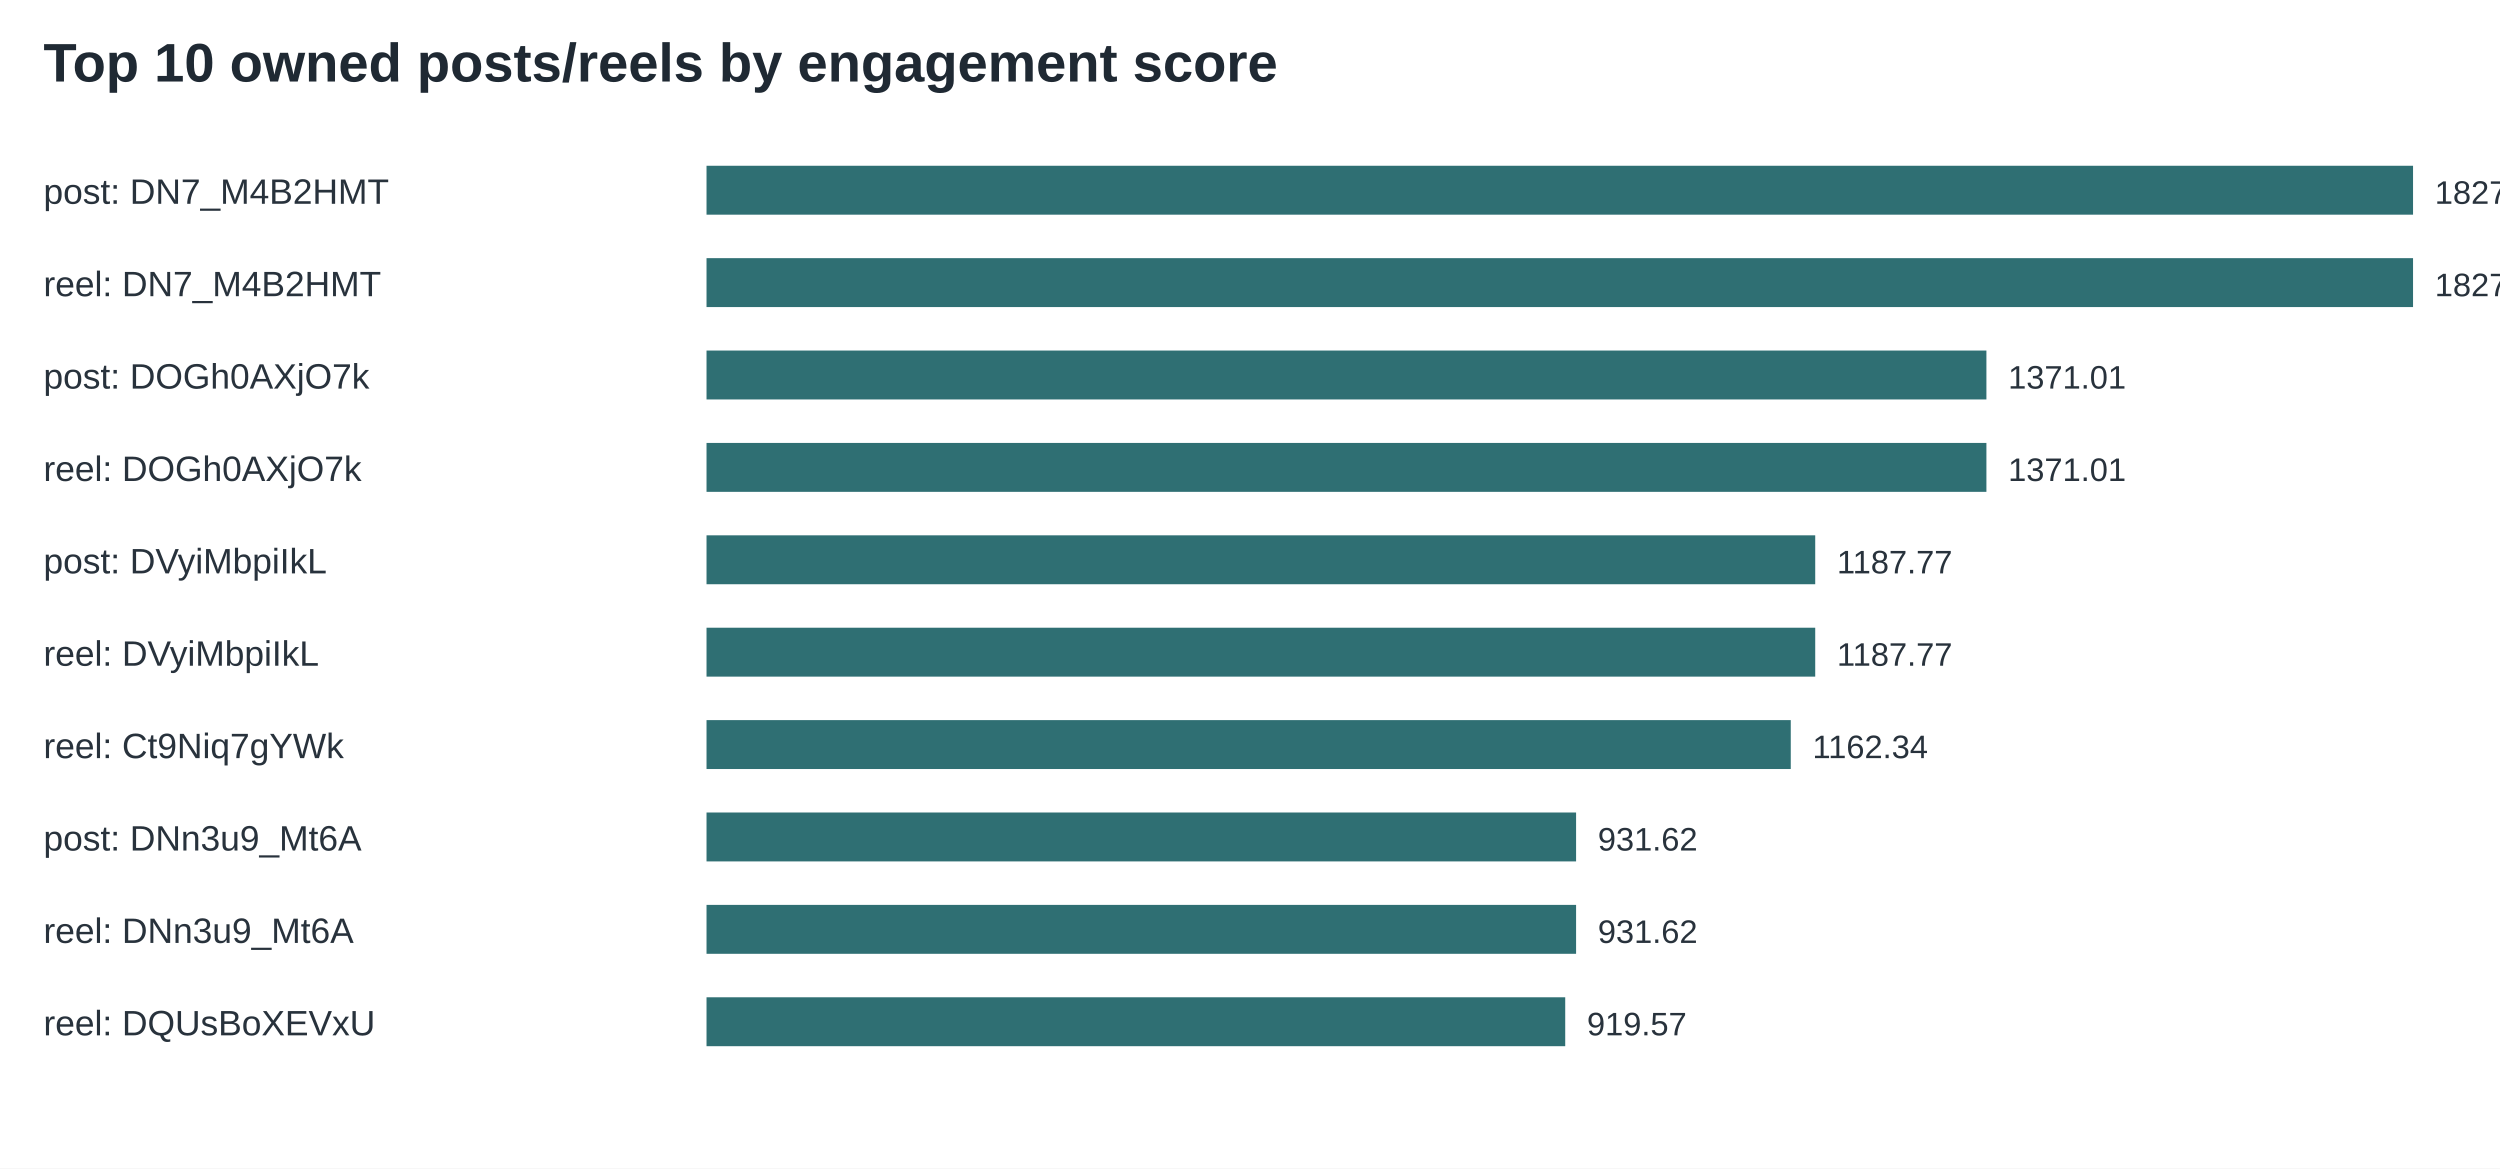
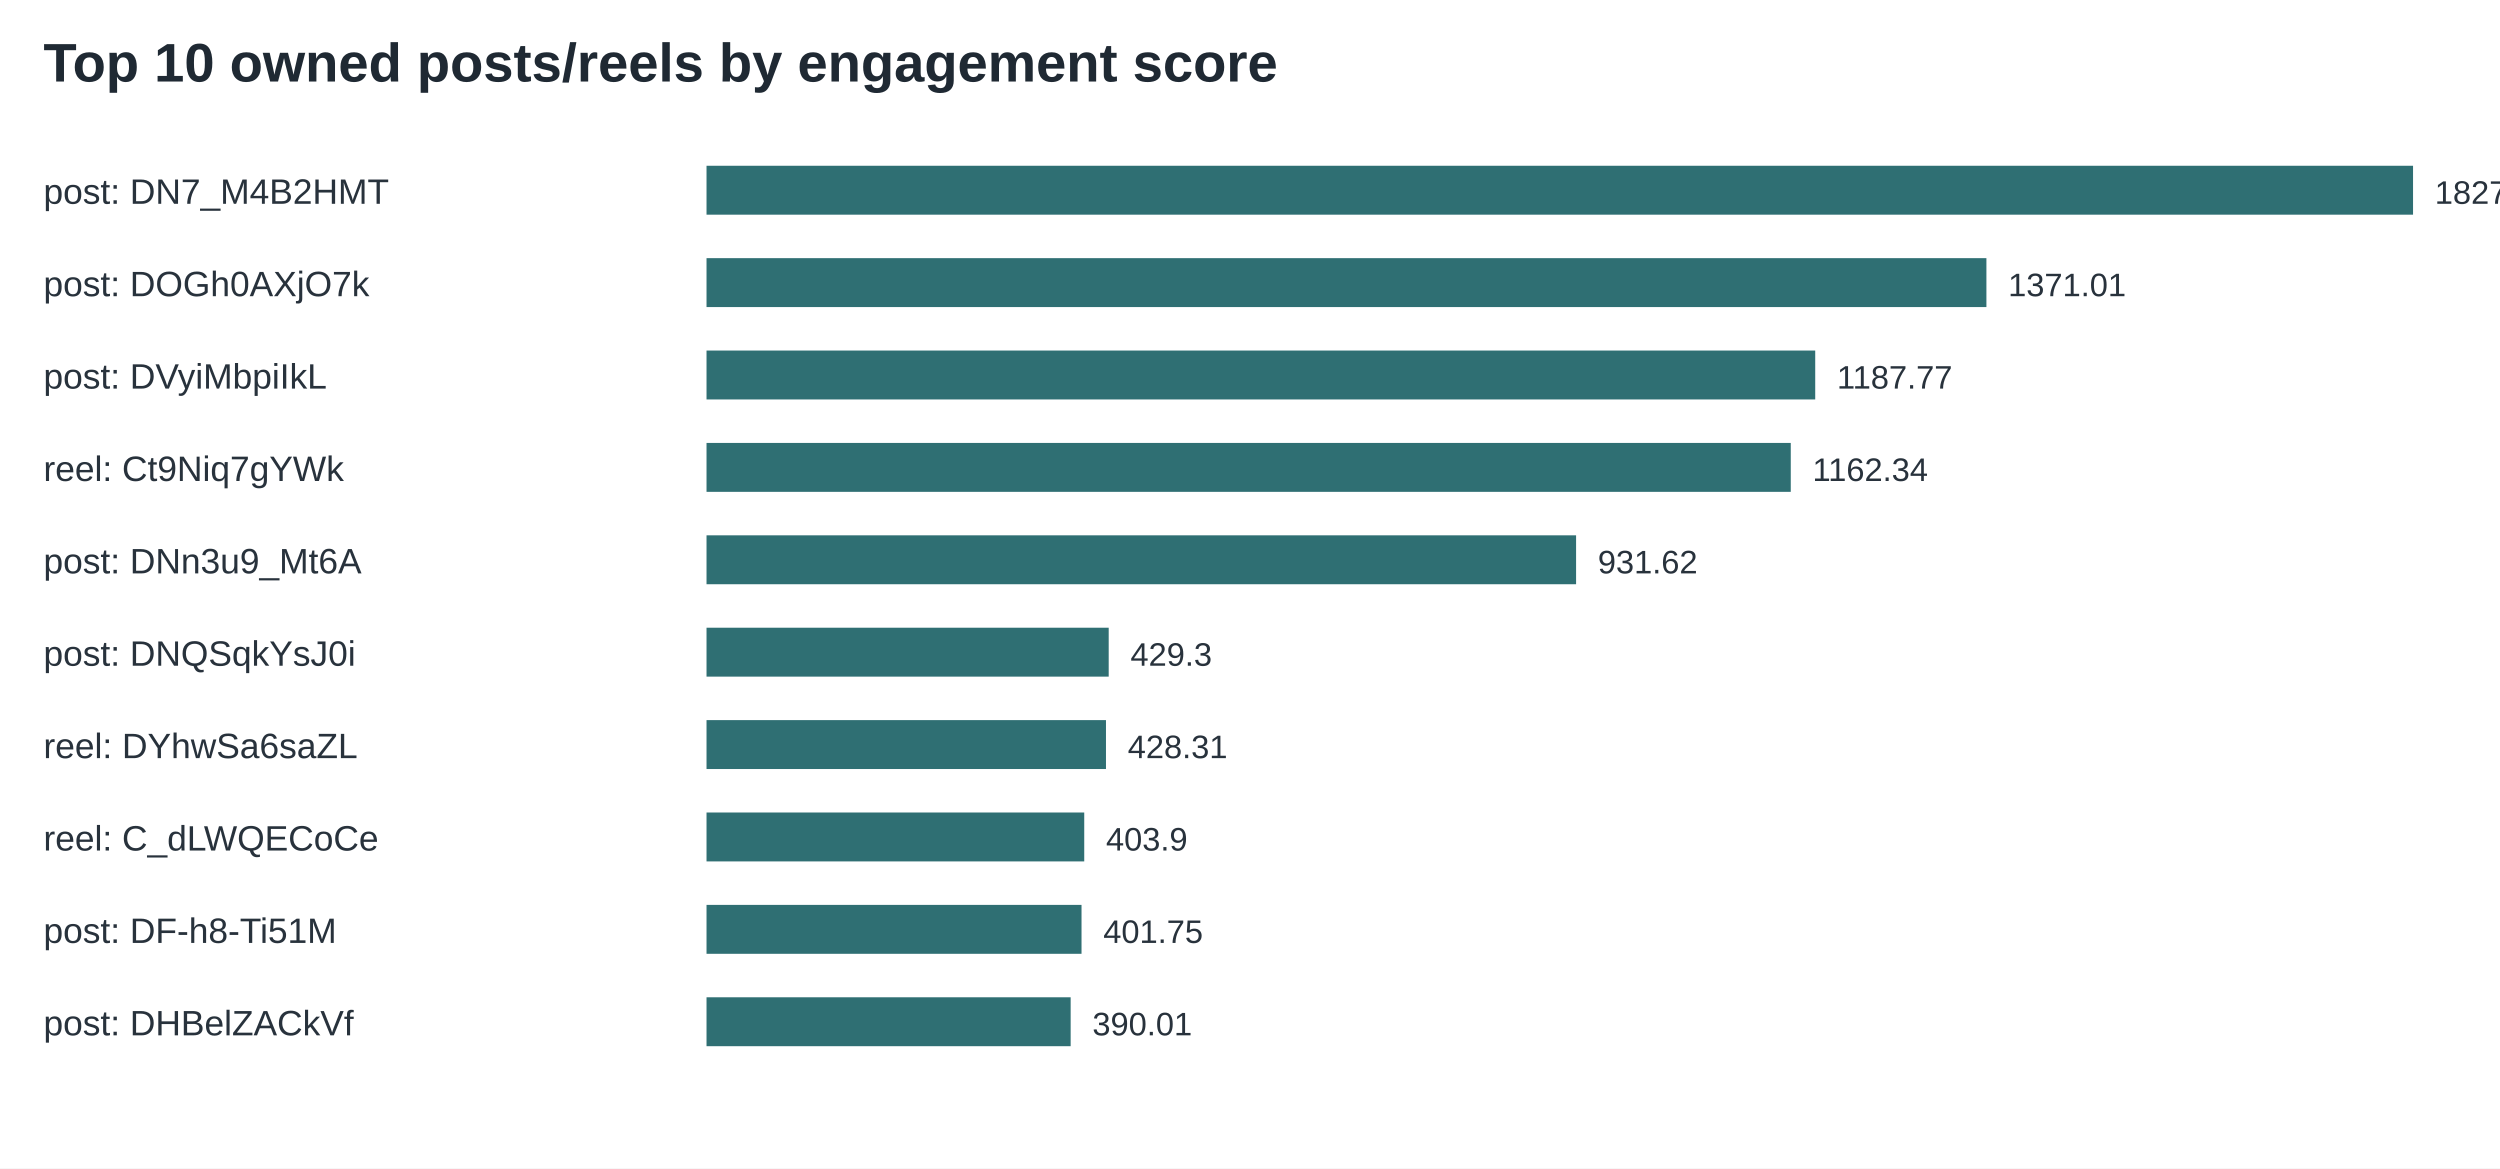
<svg xmlns="http://www.w3.org/2000/svg" width="920" height="430" viewBox="0 0 920 430">
  <rect width="100%" height="100%" fill="#ffffff" />
  <text x="16" y="30" font-family="Arial, sans-serif" font-size="20" font-weight="700" fill="#1f2933">Top 10 owned posts/reels by engagement score</text>
  <g font-family="Arial, sans-serif">
    <text x="16" y="75" font-size="13" fill="#28323c">post: DN7_M4B2HMT</text>
    <rect x="260" y="61" width="628" height="18" fill="#2f6f73" />
    <text x="896" y="75" font-size="12" fill="#28323c">1827.76</text>
-     <text x="16" y="109" font-size="13" fill="#28323c">reel: DN7_M4B2HMT</text>
-     <rect x="260" y="95" width="628" height="18" fill="#2f6f73" />
-     <text x="896" y="109" font-size="12" fill="#28323c">1827.76</text>
-     <text x="16" y="143" font-size="13" fill="#28323c">post: DOGh0AXjO7k</text>
-     <rect x="260" y="129" width="471" height="18" fill="#2f6f73" />
-     <text x="739" y="143" font-size="12" fill="#28323c">1371.01</text>
-     <text x="16" y="177" font-size="13" fill="#28323c">reel: DOGh0AXjO7k</text>
-     <rect x="260" y="163" width="471" height="18" fill="#2f6f73" />
-     <text x="739" y="177" font-size="12" fill="#28323c">1371.01</text>
-     <text x="16" y="211" font-size="13" fill="#28323c">post: DVyiMbpiIkL</text>
-     <rect x="260" y="197" width="408" height="18" fill="#2f6f73" />
-     <text x="676" y="211" font-size="12" fill="#28323c">1187.77</text>
-     <text x="16" y="245" font-size="13" fill="#28323c">reel: DVyiMbpiIkL</text>
-     <rect x="260" y="231" width="408" height="18" fill="#2f6f73" />
-     <text x="676" y="245" font-size="12" fill="#28323c">1187.77</text>
-     <text x="16" y="279" font-size="13" fill="#28323c">reel: Ct9Niq7gYWk</text>
-     <rect x="260" y="265" width="399" height="18" fill="#2f6f73" />
-     <text x="667" y="279" font-size="12" fill="#28323c">1162.34</text>
-     <text x="16" y="313" font-size="13" fill="#28323c">post: DNn3u9_Mt6A</text>
-     <rect x="260" y="299" width="320" height="18" fill="#2f6f73" />
-     <text x="588" y="313" font-size="12" fill="#28323c">931.62</text>
-     <text x="16" y="347" font-size="13" fill="#28323c">reel: DNn3u9_Mt6A</text>
-     <rect x="260" y="333" width="320" height="18" fill="#2f6f73" />
-     <text x="588" y="347" font-size="12" fill="#28323c">931.62</text>
-     <text x="16" y="381" font-size="13" fill="#28323c">reel: DQUsBoXEVxU</text>
-     <rect x="260" y="367" width="316" height="18" fill="#2f6f73" />
-     <text x="584" y="381" font-size="12" fill="#28323c">919.57</text>
+     <text x="16" y="109" font-size="13" fill="#28323c">post: DOGh0AXjO7k</text>
+     <rect x="260" y="95" width="471" height="18" fill="#2f6f73" />
+     <text x="739" y="109" font-size="12" fill="#28323c">1371.01</text>
+     <text x="16" y="143" font-size="13" fill="#28323c">post: DVyiMbpiIkL</text>
+     <rect x="260" y="129" width="408" height="18" fill="#2f6f73" />
+     <text x="676" y="143" font-size="12" fill="#28323c">1187.77</text>
+     <text x="16" y="177" font-size="13" fill="#28323c">reel: Ct9Niq7gYWk</text>
+     <rect x="260" y="163" width="399" height="18" fill="#2f6f73" />
+     <text x="667" y="177" font-size="12" fill="#28323c">1162.34</text>
+     <text x="16" y="211" font-size="13" fill="#28323c">post: DNn3u9_Mt6A</text>
+     <rect x="260" y="197" width="320" height="18" fill="#2f6f73" />
+     <text x="588" y="211" font-size="12" fill="#28323c">931.62</text>
+     <text x="16" y="245" font-size="13" fill="#28323c">post: DNQSqkYsJ0i</text>
+     <rect x="260" y="231" width="148" height="18" fill="#2f6f73" />
+     <text x="416" y="245" font-size="12" fill="#28323c">429.3</text>
+     <text x="16" y="279" font-size="13" fill="#28323c">reel: DYhwSa6saZL</text>
+     <rect x="260" y="265" width="147" height="18" fill="#2f6f73" />
+     <text x="415" y="279" font-size="12" fill="#28323c">428.31</text>
+     <text x="16" y="313" font-size="13" fill="#28323c">reel: C_dLWQECoCe</text>
+     <rect x="260" y="299" width="139" height="18" fill="#2f6f73" />
+     <text x="407" y="313" font-size="12" fill="#28323c">403.9</text>
+     <text x="16" y="347" font-size="13" fill="#28323c">post: DF-h8-Ti51M</text>
+     <rect x="260" y="333" width="138" height="18" fill="#2f6f73" />
+     <text x="406" y="347" font-size="12" fill="#28323c">401.75</text>
+     <text x="16" y="381" font-size="13" fill="#28323c">post: DHBelZACkVf</text>
+     <rect x="260" y="367" width="134" height="18" fill="#2f6f73" />
+     <text x="402" y="381" font-size="12" fill="#28323c">390.01</text>
  </g>
</svg>
